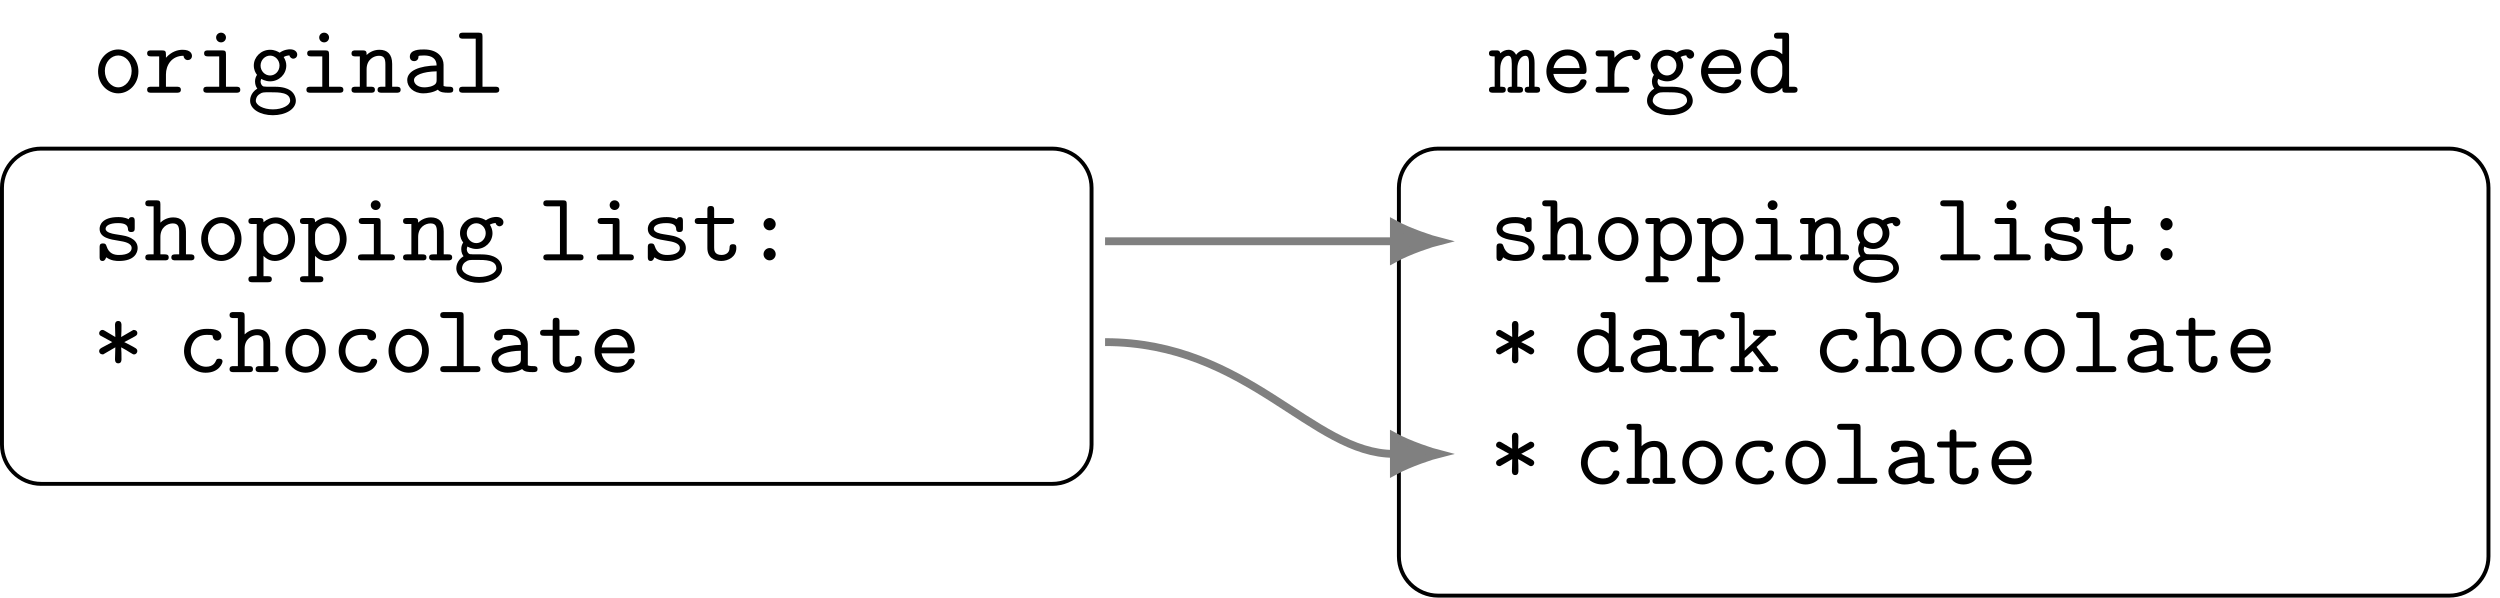
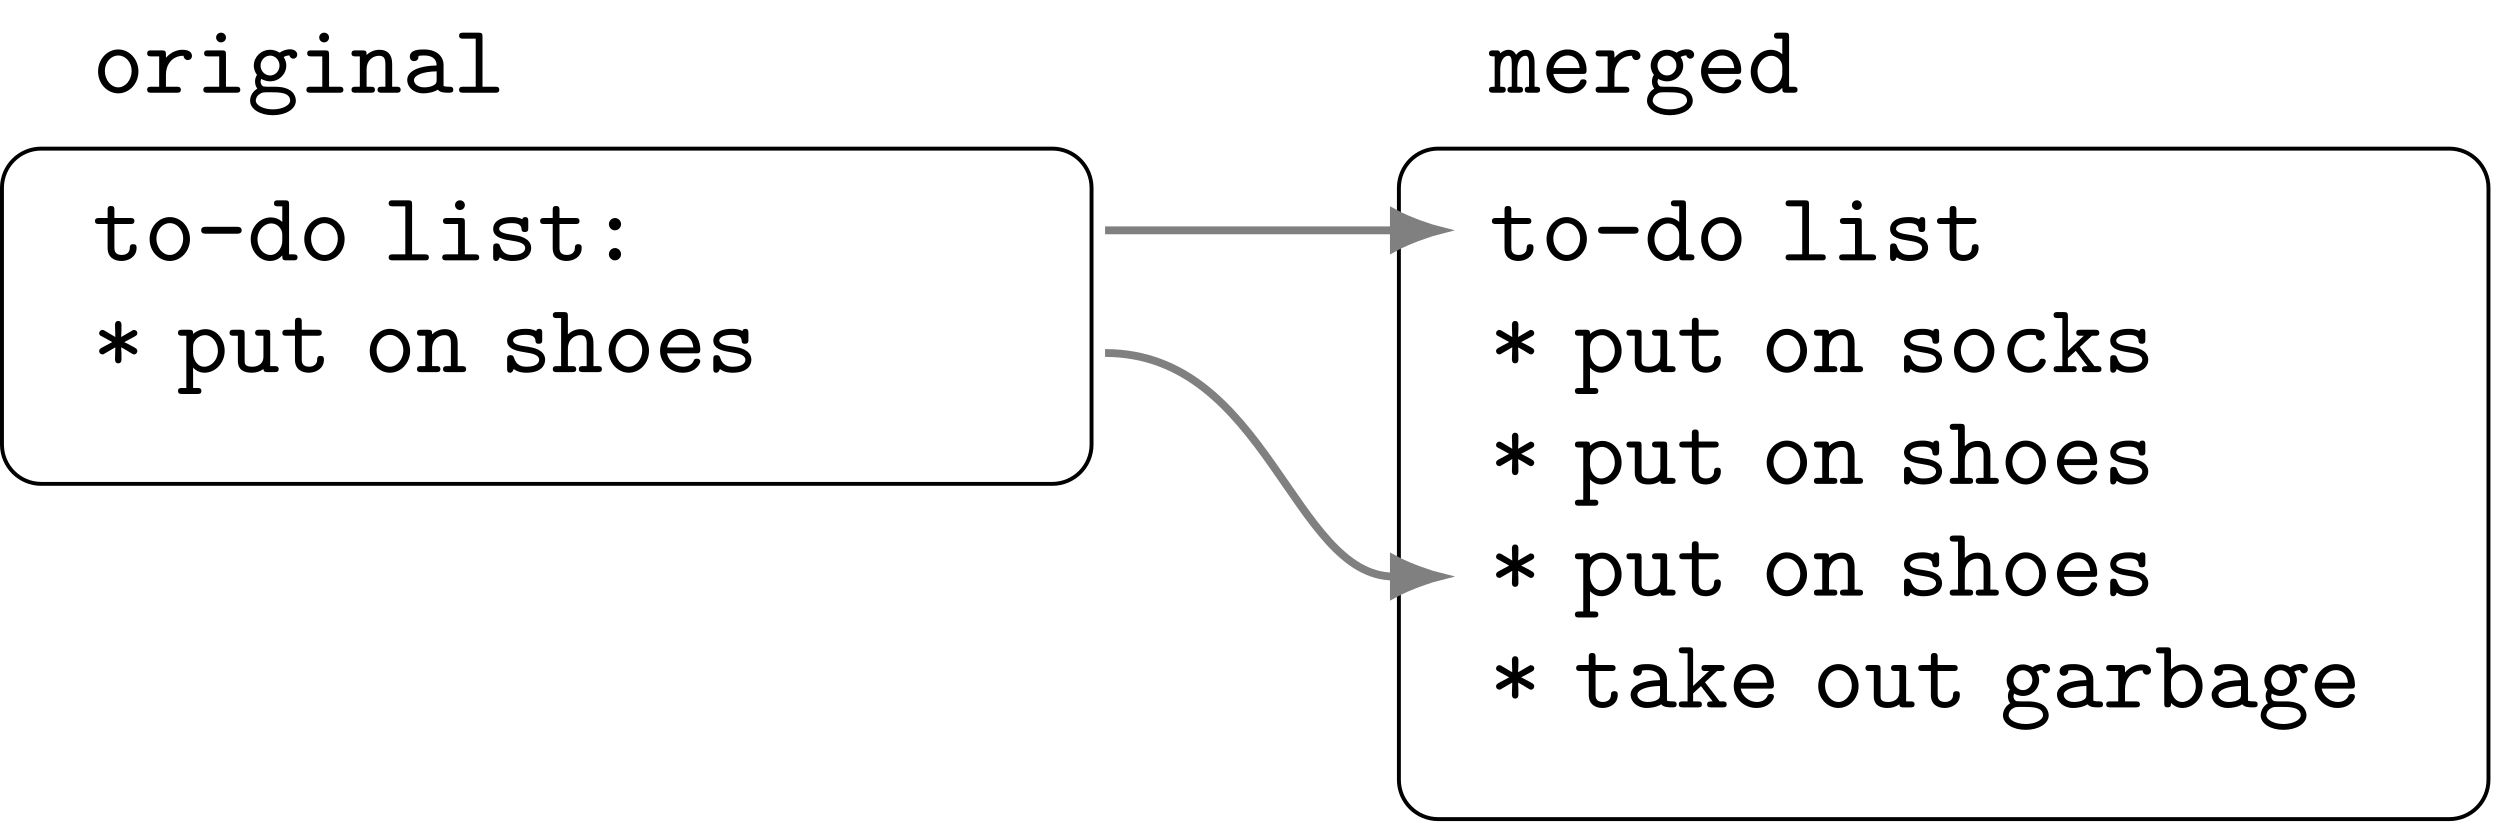
- <svg xmlns="http://www.w3.org/2000/svg" xmlns:xlink="http://www.w3.org/1999/xlink" width="253.654pt" height="60.632pt" viewBox="0 0 253.654 60.632" version="1.1">
+ <svg xmlns="http://www.w3.org/2000/svg" xmlns:xlink="http://www.w3.org/1999/xlink" width="253.654pt" height="83.309pt" viewBox="0 0 253.654 83.309" version="1.1">
  <defs>
    <g>
      <symbol overflow="visible" id="glyph0-0">
        <path style="stroke:none;" d="" />
      </symbol>
      <symbol overflow="visible" id="glyph0-1">
        <path style="stroke:none;" d="M 4.656 -2.156 C 4.656 -3.406 3.734 -4.391 2.609 -4.391 C 1.5 -4.391 0.562 -3.406 0.562 -2.156 C 0.562 -0.891 1.516 0.062 2.609 0.062 C 3.703 0.062 4.656 -0.891 4.656 -2.156 Z M 2.609 -0.547 C 1.875 -0.547 1.25 -1.297 1.25 -2.219 C 1.25 -3.125 1.906 -3.781 2.609 -3.781 C 3.328 -3.781 3.969 -3.125 3.969 -2.219 C 3.969 -1.297 3.344 -0.547 2.609 -0.547 Z M 2.609 -0.547 " />
      </symbol>
      <symbol overflow="visible" id="glyph0-2">
        <path style="stroke:none;" d="M 2.219 -1.859 C 2.219 -2.797 2.797 -3.75 4 -3.75 C 4.016 -3.516 4.188 -3.312 4.438 -3.312 C 4.656 -3.312 4.859 -3.469 4.859 -3.734 C 4.859 -3.938 4.734 -4.359 3.906 -4.359 C 3.406 -4.359 2.766 -4.172 2.219 -3.547 L 2.219 -3.891 C 2.219 -4.203 2.156 -4.297 1.812 -4.297 L 0.719 -4.297 C 0.562 -4.297 0.312 -4.297 0.312 -4 C 0.312 -3.688 0.562 -3.688 0.719 -3.688 L 1.531 -3.688 L 1.531 -0.609 L 0.719 -0.609 C 0.562 -0.609 0.312 -0.609 0.312 -0.312 C 0.312 0 0.562 0 0.719 0 L 3.312 0 C 3.469 0 3.734 0 3.734 -0.297 C 3.734 -0.609 3.469 -0.609 3.312 -0.609 L 2.219 -0.609 Z M 2.219 -1.859 " />
      </symbol>
      <symbol overflow="visible" id="glyph0-3">
        <path style="stroke:none;" d="M 3.078 -3.891 C 3.078 -4.203 3.016 -4.297 2.688 -4.297 L 1.266 -4.297 C 1.109 -4.297 0.859 -4.297 0.859 -4 C 0.859 -3.688 1.109 -3.688 1.266 -3.688 L 2.391 -3.688 L 2.391 -0.609 L 1.188 -0.609 C 1.031 -0.609 0.781 -0.609 0.781 -0.297 C 0.781 0 1.031 0 1.188 0 L 4.125 0 C 4.281 0 4.531 0 4.531 -0.297 C 4.531 -0.609 4.281 -0.609 4.125 -0.609 L 3.078 -0.609 Z M 3.078 -5.609 C 3.078 -5.875 2.859 -6.094 2.578 -6.094 C 2.297 -6.094 2.078 -5.875 2.078 -5.609 C 2.078 -5.328 2.297 -5.109 2.578 -5.109 C 2.859 -5.109 3.078 -5.328 3.078 -5.609 Z M 3.078 -5.609 " />
      </symbol>
      <symbol overflow="visible" id="glyph0-4">
        <path style="stroke:none;" d="M 2.328 -1.75 C 1.781 -1.75 1.359 -2.219 1.359 -2.75 C 1.359 -3.312 1.797 -3.766 2.328 -3.766 C 2.859 -3.766 3.281 -3.297 3.281 -2.766 C 3.281 -2.188 2.844 -1.75 2.328 -1.75 Z M 1.422 -1.406 C 1.453 -1.391 1.828 -1.156 2.328 -1.156 C 3.234 -1.156 3.969 -1.875 3.969 -2.766 C 3.969 -3.062 3.875 -3.344 3.703 -3.625 C 3.922 -3.75 4.156 -3.781 4.281 -3.797 C 4.344 -3.531 4.578 -3.453 4.672 -3.453 C 4.844 -3.453 5.078 -3.578 5.078 -3.875 C 5.078 -4.094 4.891 -4.406 4.344 -4.406 C 4.234 -4.406 3.75 -4.391 3.297 -4.062 C 3.125 -4.172 2.781 -4.359 2.328 -4.359 C 1.391 -4.359 0.672 -3.609 0.672 -2.766 C 0.672 -2.328 0.844 -2 1 -1.812 C 0.891 -1.656 0.797 -1.438 0.797 -1.141 C 0.797 -0.781 0.938 -0.531 1.031 -0.422 C 0.297 0.031 0.297 0.703 0.297 0.812 C 0.297 1.672 1.328 2.281 2.609 2.281 C 3.891 2.281 4.938 1.672 4.938 0.812 C 4.938 0.453 4.75 -0.047 4.25 -0.312 C 4.109 -0.391 3.703 -0.609 2.797 -0.609 L 2.109 -0.609 C 2.031 -0.609 1.891 -0.609 1.812 -0.625 C 1.672 -0.625 1.609 -0.625 1.484 -0.766 C 1.375 -0.906 1.359 -1.109 1.359 -1.125 C 1.359 -1.172 1.391 -1.312 1.422 -1.406 Z M 2.609 1.688 C 1.609 1.688 0.875 1.25 0.875 0.812 C 0.875 0.641 0.953 0.312 1.281 0.125 C 1.531 -0.047 1.609 -0.047 2.344 -0.047 C 3.234 -0.047 4.359 -0.047 4.359 0.812 C 4.359 1.25 3.609 1.688 2.609 1.688 Z M 2.609 1.688 " />
      </symbol>
      <symbol overflow="visible" id="glyph0-5">
        <path style="stroke:none;" d="M 1.656 -3.828 C 1.656 -4.141 1.656 -4.297 1.25 -4.297 L 0.531 -4.297 C 0.375 -4.297 0.125 -4.297 0.125 -3.984 C 0.125 -3.688 0.375 -3.688 0.516 -3.688 L 0.969 -3.688 L 0.969 -0.609 L 0.531 -0.609 C 0.375 -0.609 0.125 -0.609 0.125 -0.297 C 0.125 0 0.375 0 0.516 0 L 2.109 0 C 2.25 0 2.5 0 2.5 -0.297 C 2.5 -0.609 2.25 -0.609 2.094 -0.609 L 1.656 -0.609 L 1.656 -2.375 C 1.656 -3.375 2.391 -3.75 2.906 -3.75 C 3.422 -3.75 3.562 -3.469 3.562 -2.875 L 3.562 -0.609 L 3.188 -0.609 C 3.016 -0.609 2.766 -0.609 2.766 -0.297 C 2.766 0 3.047 0 3.188 0 L 4.703 0 C 4.844 0 5.109 0 5.109 -0.297 C 5.109 -0.609 4.859 -0.609 4.688 -0.609 L 4.25 -0.609 L 4.25 -2.922 C 4.25 -3.922 3.75 -4.359 2.953 -4.359 C 2.297 -4.359 1.844 -4.016 1.656 -3.828 Z M 1.656 -3.828 " />
      </symbol>
      <symbol overflow="visible" id="glyph0-6">
        <path style="stroke:none;" d="M 3.656 -0.312 C 3.875 -0.016 4.344 0 4.719 0 C 5 0 5.219 0 5.219 -0.312 C 5.219 -0.609 4.969 -0.609 4.828 -0.609 C 4.406 -0.609 4.312 -0.656 4.234 -0.688 L 4.234 -2.844 C 4.234 -3.547 3.688 -4.391 2.25 -4.391 C 1.828 -4.391 0.812 -4.391 0.812 -3.656 C 0.812 -3.359 1.016 -3.203 1.25 -3.203 C 1.406 -3.203 1.688 -3.297 1.688 -3.656 C 1.688 -3.734 1.703 -3.75 1.906 -3.766 C 2.047 -3.781 2.172 -3.781 2.266 -3.781 C 3.016 -3.781 3.531 -3.469 3.531 -2.766 C 1.781 -2.734 0.547 -2.234 0.547 -1.281 C 0.547 -0.594 1.172 0.062 2.188 0.062 C 2.562 0.062 3.188 -0.016 3.656 -0.312 Z M 3.531 -2.172 L 3.531 -1.328 C 3.531 -1.109 3.531 -0.891 3.156 -0.719 C 2.797 -0.547 2.344 -0.547 2.266 -0.547 C 1.641 -0.547 1.234 -0.891 1.234 -1.281 C 1.234 -1.766 2.094 -2.141 3.531 -2.172 Z M 3.531 -2.172 " />
      </symbol>
      <symbol overflow="visible" id="glyph0-7">
        <path style="stroke:none;" d="M 2.953 -5.688 C 2.953 -5.984 2.906 -6.094 2.562 -6.094 L 0.984 -6.094 C 0.828 -6.094 0.578 -6.094 0.578 -5.781 C 0.578 -5.484 0.844 -5.484 0.984 -5.484 L 2.266 -5.484 L 2.266 -0.609 L 0.984 -0.609 C 0.828 -0.609 0.578 -0.609 0.578 -0.297 C 0.578 0 0.844 0 0.984 0 L 4.25 0 C 4.406 0 4.656 0 4.656 -0.297 C 4.656 -0.609 4.422 -0.609 4.25 -0.609 L 2.953 -0.609 Z M 2.953 -5.688 " />
      </symbol>
      <symbol overflow="visible" id="glyph0-8">
+         <path style="stroke:none;" d="M 2.219 -3.688 L 3.844 -3.688 C 4 -3.688 4.25 -3.688 4.25 -3.984 C 4.25 -4.297 4 -4.297 3.844 -4.297 L 2.219 -4.297 L 2.219 -5.109 C 2.219 -5.297 2.219 -5.516 1.875 -5.516 C 1.531 -5.516 1.531 -5.312 1.531 -5.109 L 1.531 -4.297 L 0.656 -4.297 C 0.5 -4.297 0.25 -4.297 0.25 -3.984 C 0.25 -3.688 0.5 -3.688 0.641 -3.688 L 1.531 -3.688 L 1.531 -1.25 C 1.531 -0.297 2.203 0.062 2.938 0.062 C 3.672 0.062 4.469 -0.375 4.469 -1.25 C 4.469 -1.438 4.469 -1.641 4.125 -1.641 C 3.797 -1.641 3.781 -1.438 3.781 -1.266 C 3.781 -0.641 3.203 -0.547 2.984 -0.547 C 2.219 -0.547 2.219 -1.062 2.219 -1.312 Z M 2.219 -3.688 " />
+       </symbol>
+       <symbol overflow="visible" id="glyph0-9">
+         <path style="stroke:none;" d="M 4.203 -2.703 C 4.312 -2.703 4.672 -2.703 4.672 -3.047 C 4.672 -3.406 4.312 -3.406 4.203 -3.406 L 1.031 -3.406 C 0.906 -3.406 0.562 -3.406 0.562 -3.047 C 0.562 -2.703 0.906 -2.703 1.031 -2.703 Z M 4.203 -2.703 " />
+       </symbol>
+       <symbol overflow="visible" id="glyph0-10">
+         <path style="stroke:none;" d="M 3.562 -0.5 C 3.562 -0.141 3.562 0 3.969 0 L 4.688 0 C 4.859 0 5.109 0 5.109 -0.312 C 5.109 -0.609 4.844 -0.609 4.703 -0.609 L 4.25 -0.609 L 4.25 -5.688 C 4.25 -5.984 4.203 -6.094 3.859 -6.094 L 3.125 -6.094 C 2.969 -6.094 2.719 -6.094 2.719 -5.781 C 2.719 -5.484 2.984 -5.484 3.125 -5.484 L 3.562 -5.484 L 3.562 -3.906 C 3.234 -4.203 2.828 -4.359 2.406 -4.359 C 1.312 -4.359 0.359 -3.406 0.359 -2.141 C 0.359 -0.906 1.25 0.062 2.312 0.062 C 2.875 0.062 3.297 -0.203 3.562 -0.5 Z M 3.562 -2.641 L 3.562 -1.938 C 3.562 -1.375 3.125 -0.547 2.359 -0.547 C 1.641 -0.547 1.047 -1.25 1.047 -2.141 C 1.047 -3.094 1.75 -3.75 2.438 -3.75 C 3.078 -3.75 3.562 -3.188 3.562 -2.641 Z M 3.562 -2.641 " />
+       </symbol>
+       <symbol overflow="visible" id="glyph0-11">
        <path style="stroke:none;" d="M 2.969 -2.547 C 2.734 -2.578 2.547 -2.609 2.297 -2.656 C 2 -2.703 1.328 -2.828 1.328 -3.203 C 1.328 -3.469 1.641 -3.781 2.594 -3.781 C 3.422 -3.781 3.562 -3.484 3.594 -3.219 C 3.594 -3.047 3.625 -2.875 3.922 -2.875 C 4.281 -2.875 4.281 -3.094 4.281 -3.297 L 4.281 -3.984 C 4.281 -4.141 4.281 -4.391 3.984 -4.391 C 3.734 -4.391 3.703 -4.25 3.672 -4.172 C 3.234 -4.391 2.797 -4.391 2.609 -4.391 C 0.953 -4.391 0.719 -3.562 0.719 -3.203 C 0.719 -2.297 1.766 -2.125 2.688 -1.984 C 3.172 -1.906 3.969 -1.781 3.969 -1.25 C 3.969 -0.875 3.594 -0.547 2.688 -0.547 C 2.219 -0.547 1.672 -0.656 1.422 -1.438 C 1.359 -1.609 1.328 -1.719 1.062 -1.719 C 0.719 -1.719 0.719 -1.516 0.719 -1.312 L 0.719 -0.344 C 0.719 -0.188 0.719 0.062 1.016 0.062 C 1.109 0.062 1.266 0.047 1.391 -0.312 C 1.875 0.047 2.406 0.062 2.688 0.062 C 4.25 0.062 4.578 -0.766 4.578 -1.25 C 4.578 -2.281 3.297 -2.5 2.969 -2.547 Z M 2.969 -2.547 " />
-       </symbol>
-       <symbol overflow="visible" id="glyph0-9">
-         <path style="stroke:none;" d="M 4.25 -2.922 C 4.25 -3.922 3.75 -4.359 2.953 -4.359 C 2.297 -4.359 1.844 -4.016 1.656 -3.828 L 1.656 -5.688 C 1.656 -5.984 1.594 -6.094 1.25 -6.094 L 0.531 -6.094 C 0.375 -6.094 0.125 -6.094 0.125 -5.781 C 0.125 -5.484 0.375 -5.484 0.516 -5.484 L 0.969 -5.484 L 0.969 -0.609 L 0.531 -0.609 C 0.375 -0.609 0.125 -0.609 0.125 -0.297 C 0.125 0 0.375 0 0.516 0 L 2.109 0 C 2.25 0 2.5 0 2.5 -0.297 C 2.5 -0.609 2.25 -0.609 2.094 -0.609 L 1.656 -0.609 L 1.656 -2.375 C 1.656 -3.375 2.391 -3.75 2.906 -3.75 C 3.422 -3.75 3.562 -3.469 3.562 -2.875 L 3.562 -0.609 L 3.188 -0.609 C 3.016 -0.609 2.766 -0.609 2.766 -0.297 C 2.766 0 3.047 0 3.188 0 L 4.703 0 C 4.844 0 5.109 0 5.109 -0.297 C 5.109 -0.609 4.859 -0.609 4.688 -0.609 L 4.25 -0.609 Z M 4.25 -2.922 " />
-       </symbol>
-       <symbol overflow="visible" id="glyph0-10">
-         <path style="stroke:none;" d="M 1.656 -2.625 C 1.656 -3.219 2.234 -3.75 2.859 -3.75 C 3.594 -3.75 4.172 -3.016 4.172 -2.156 C 4.172 -1.203 3.484 -0.547 2.781 -0.547 C 2 -0.547 1.656 -1.422 1.656 -1.906 Z M 1.656 -0.453 C 2.062 -0.031 2.5 0.062 2.812 0.062 C 3.891 0.062 4.859 -0.891 4.859 -2.156 C 4.859 -3.375 3.984 -4.359 2.922 -4.359 C 2.438 -4.359 2 -4.172 1.656 -3.875 C 1.656 -4.156 1.641 -4.297 1.25 -4.297 L 0.531 -4.297 C 0.375 -4.297 0.125 -4.297 0.125 -3.984 C 0.125 -3.688 0.375 -3.688 0.516 -3.688 L 0.969 -3.688 L 0.969 1.609 L 0.531 1.609 C 0.375 1.609 0.125 1.609 0.125 1.906 C 0.125 2.219 0.375 2.219 0.516 2.219 L 2.109 2.219 C 2.25 2.219 2.5 2.219 2.5 1.906 C 2.5 1.609 2.25 1.609 2.094 1.609 L 1.656 1.609 Z M 1.656 -0.453 " />
-       </symbol>
-       <symbol overflow="visible" id="glyph0-11">
-         <path style="stroke:none;" d="M 2.219 -3.688 L 3.844 -3.688 C 4 -3.688 4.25 -3.688 4.25 -3.984 C 4.25 -4.297 4 -4.297 3.844 -4.297 L 2.219 -4.297 L 2.219 -5.109 C 2.219 -5.297 2.219 -5.516 1.875 -5.516 C 1.531 -5.516 1.531 -5.312 1.531 -5.109 L 1.531 -4.297 L 0.656 -4.297 C 0.5 -4.297 0.25 -4.297 0.25 -3.984 C 0.25 -3.688 0.5 -3.688 0.641 -3.688 L 1.531 -3.688 L 1.531 -1.25 C 1.531 -0.297 2.203 0.062 2.938 0.062 C 3.672 0.062 4.469 -0.375 4.469 -1.25 C 4.469 -1.438 4.469 -1.641 4.125 -1.641 C 3.797 -1.641 3.781 -1.438 3.781 -1.266 C 3.781 -0.641 3.203 -0.547 2.984 -0.547 C 2.219 -0.547 2.219 -1.062 2.219 -1.312 Z M 2.219 -3.688 " />
      </symbol>
      <symbol overflow="visible" id="glyph0-12">
        <path style="stroke:none;" d="M 3.234 -3.672 C 3.234 -4.031 2.938 -4.297 2.625 -4.297 C 2.25 -4.297 2 -3.984 2 -3.672 C 2 -3.312 2.297 -3.047 2.609 -3.047 C 2.984 -3.047 3.234 -3.359 3.234 -3.672 Z M 3.234 -0.625 C 3.234 -0.984 2.938 -1.25 2.625 -1.25 C 2.25 -1.25 2 -0.938 2 -0.625 C 2 -0.266 2.297 0 2.609 0 C 2.984 0 3.234 -0.312 3.234 -0.625 Z M 3.234 -0.625 " />
      </symbol>
      <symbol overflow="visible" id="glyph0-13">
        <path style="stroke:none;" d="M 2.906 -2.516 C 3.516 -2.188 3.156 -2.375 3.844 -1.969 C 4.109 -1.797 4.141 -1.797 4.219 -1.797 C 4.422 -1.797 4.547 -1.984 4.547 -2.141 C 4.547 -2.297 4.422 -2.391 4.406 -2.406 C 4.156 -2.578 3.484 -2.906 3.219 -3.047 L 4.297 -3.625 C 4.422 -3.703 4.547 -3.766 4.547 -3.953 C 4.547 -4 4.547 -4.281 4.141 -4.281 L 2.906 -3.562 C 2.938 -3.828 2.938 -4.484 2.938 -4.781 C 2.938 -4.859 2.938 -5.188 2.609 -5.188 C 2.281 -5.188 2.281 -4.859 2.281 -4.781 C 2.281 -4.484 2.297 -3.828 2.312 -3.562 L 1.234 -4.203 C 1.094 -4.281 1.078 -4.281 1 -4.281 C 0.812 -4.281 0.672 -4.109 0.672 -3.953 C 0.672 -3.766 0.781 -3.703 0.922 -3.641 L 2 -3.047 L 0.922 -2.469 C 0.812 -2.391 0.672 -2.328 0.672 -2.141 C 0.672 -2.094 0.672 -1.797 1.078 -1.797 L 2.312 -2.516 C 2.297 -2.266 2.281 -1.609 2.281 -1.312 C 2.281 -1.219 2.281 -0.891 2.609 -0.891 C 2.938 -0.891 2.938 -1.219 2.938 -1.312 C 2.938 -1.609 2.938 -2.266 2.906 -2.516 Z M 2.906 -2.516 " />
      </symbol>
      <symbol overflow="visible" id="glyph0-14">
+         <path style="stroke:none;" d="M 1.656 -2.625 C 1.656 -3.219 2.234 -3.75 2.859 -3.75 C 3.594 -3.75 4.172 -3.016 4.172 -2.156 C 4.172 -1.203 3.484 -0.547 2.781 -0.547 C 2 -0.547 1.656 -1.422 1.656 -1.906 Z M 1.656 -0.453 C 2.062 -0.031 2.5 0.062 2.812 0.062 C 3.891 0.062 4.859 -0.891 4.859 -2.156 C 4.859 -3.375 3.984 -4.359 2.922 -4.359 C 2.438 -4.359 2 -4.172 1.656 -3.875 C 1.656 -4.156 1.641 -4.297 1.25 -4.297 L 0.531 -4.297 C 0.375 -4.297 0.125 -4.297 0.125 -3.984 C 0.125 -3.688 0.375 -3.688 0.516 -3.688 L 0.969 -3.688 L 0.969 1.609 L 0.531 1.609 C 0.375 1.609 0.125 1.609 0.125 1.906 C 0.125 2.219 0.375 2.219 0.516 2.219 L 2.109 2.219 C 2.25 2.219 2.5 2.219 2.5 1.906 C 2.5 1.609 2.25 1.609 2.094 1.609 L 1.656 1.609 Z M 1.656 -0.453 " />
+       </symbol>
+       <symbol overflow="visible" id="glyph0-15">
+         <path style="stroke:none;" d="M 3.562 -0.312 C 3.578 0 3.781 0 3.969 0 L 4.688 0 C 4.859 0 5.109 0 5.109 -0.312 C 5.109 -0.609 4.844 -0.609 4.703 -0.609 L 4.25 -0.609 L 4.25 -3.891 C 4.25 -4.203 4.203 -4.297 3.859 -4.297 L 3.125 -4.297 C 2.969 -4.297 2.719 -4.297 2.719 -3.984 C 2.719 -3.688 2.984 -3.688 3.125 -3.688 L 3.562 -3.688 L 3.562 -1.562 C 3.562 -0.672 2.766 -0.547 2.438 -0.547 C 1.656 -0.547 1.656 -0.875 1.656 -1.203 L 1.656 -3.891 C 1.656 -4.203 1.594 -4.297 1.25 -4.297 L 0.531 -4.297 C 0.375 -4.297 0.125 -4.297 0.125 -3.984 C 0.125 -3.688 0.375 -3.688 0.516 -3.688 L 0.969 -3.688 L 0.969 -1.141 C 0.969 -0.172 1.656 0.062 2.375 0.062 C 2.797 0.062 3.203 -0.047 3.562 -0.312 Z M 3.562 -0.312 " />
+       </symbol>
+       <symbol overflow="visible" id="glyph0-16">
+         <path style="stroke:none;" d="M 4.25 -2.922 C 4.25 -3.922 3.75 -4.359 2.953 -4.359 C 2.297 -4.359 1.844 -4.016 1.656 -3.828 L 1.656 -5.688 C 1.656 -5.984 1.594 -6.094 1.25 -6.094 L 0.531 -6.094 C 0.375 -6.094 0.125 -6.094 0.125 -5.781 C 0.125 -5.484 0.375 -5.484 0.516 -5.484 L 0.969 -5.484 L 0.969 -0.609 L 0.531 -0.609 C 0.375 -0.609 0.125 -0.609 0.125 -0.297 C 0.125 0 0.375 0 0.516 0 L 2.109 0 C 2.25 0 2.5 0 2.5 -0.297 C 2.5 -0.609 2.25 -0.609 2.094 -0.609 L 1.656 -0.609 L 1.656 -2.375 C 1.656 -3.375 2.391 -3.75 2.906 -3.75 C 3.422 -3.75 3.562 -3.469 3.562 -2.875 L 3.562 -0.609 L 3.188 -0.609 C 3.016 -0.609 2.766 -0.609 2.766 -0.297 C 2.766 0 3.047 0 3.188 0 L 4.703 0 C 4.844 0 5.109 0 5.109 -0.297 C 5.109 -0.609 4.859 -0.609 4.688 -0.609 L 4.25 -0.609 Z M 4.25 -2.922 " />
+       </symbol>
+       <symbol overflow="visible" id="glyph0-17">
+         <path style="stroke:none;" d="M 4.234 -1.906 C 4.438 -1.906 4.625 -1.906 4.625 -2.266 C 4.625 -3.406 3.984 -4.391 2.688 -4.391 C 1.5 -4.391 0.547 -3.391 0.547 -2.156 C 0.547 -0.953 1.562 0.062 2.844 0.062 C 4.156 0.062 4.625 -0.844 4.625 -1.094 C 4.625 -1.359 4.344 -1.359 4.281 -1.359 C 4.094 -1.359 4.016 -1.328 3.953 -1.141 C 3.734 -0.641 3.188 -0.547 2.906 -0.547 C 2.156 -0.547 1.422 -1.047 1.25 -1.906 Z M 1.266 -2.5 C 1.406 -3.234 2 -3.781 2.688 -3.781 C 3.203 -3.781 3.828 -3.531 3.922 -2.5 Z M 1.266 -2.5 " />
+       </symbol>
+       <symbol overflow="visible" id="glyph0-18">
+         <path style="stroke:none;" d="M 1.094 -4 C 1.062 -4.297 0.875 -4.297 0.688 -4.297 L 0.375 -4.297 C 0.219 -4.297 -0.047 -4.297 -0.047 -4 C -0.047 -3.688 0.172 -3.688 0.531 -3.688 L 0.531 -0.609 C 0.172 -0.609 -0.047 -0.609 -0.047 -0.297 C -0.047 0 0.234 0 0.375 0 L 1.25 0 C 1.391 0 1.656 0 1.656 -0.297 C 1.656 -0.609 1.453 -0.609 1.094 -0.609 L 1.094 -2.391 C 1.094 -3.281 1.5 -3.75 1.906 -3.75 C 2.141 -3.75 2.266 -3.578 2.266 -2.938 L 2.266 -0.609 C 2.078 -0.609 1.828 -0.609 1.828 -0.297 C 1.828 0 2.109 0 2.25 0 L 2.984 0 C 3.141 0 3.406 0 3.406 -0.297 C 3.406 -0.609 3.188 -0.609 2.828 -0.609 L 2.828 -2.391 C 2.828 -3.281 3.234 -3.75 3.656 -3.75 C 3.875 -3.75 4.016 -3.578 4.016 -2.938 L 4.016 -0.609 C 3.828 -0.609 3.578 -0.609 3.578 -0.297 C 3.578 0 3.844 0 3.984 0 L 4.734 0 C 4.891 0 5.141 0 5.141 -0.297 C 5.141 -0.609 4.938 -0.609 4.578 -0.609 L 4.578 -3.016 C 4.578 -3.219 4.578 -4.359 3.688 -4.359 C 3.391 -4.359 2.984 -4.234 2.703 -3.844 C 2.547 -4.172 2.266 -4.359 1.938 -4.359 C 1.625 -4.359 1.328 -4.219 1.094 -4 Z M 1.094 -4 " />
+       </symbol>
+       <symbol overflow="visible" id="glyph0-19">
        <path style="stroke:none;" d="M 4.641 -1.094 C 4.641 -1.359 4.359 -1.359 4.297 -1.359 C 4.141 -1.359 4.031 -1.344 3.969 -1.141 C 3.906 -1.016 3.719 -0.547 2.984 -0.547 C 2.141 -0.547 1.422 -1.25 1.422 -2.156 C 1.422 -2.625 1.688 -3.781 3.047 -3.781 C 3.25 -3.781 3.641 -3.781 3.641 -3.688 C 3.656 -3.344 3.844 -3.203 4.078 -3.203 C 4.312 -3.203 4.531 -3.375 4.531 -3.656 C 4.531 -4.391 3.484 -4.391 3.047 -4.391 C 1.328 -4.391 0.734 -3.031 0.734 -2.156 C 0.734 -0.953 1.672 0.062 2.922 0.062 C 4.312 0.062 4.641 -0.922 4.641 -1.094 Z M 4.641 -1.094 " />
      </symbol>
-       <symbol overflow="visible" id="glyph0-15">
-         <path style="stroke:none;" d="M 4.234 -1.906 C 4.438 -1.906 4.625 -1.906 4.625 -2.266 C 4.625 -3.406 3.984 -4.391 2.688 -4.391 C 1.5 -4.391 0.547 -3.391 0.547 -2.156 C 0.547 -0.953 1.562 0.062 2.844 0.062 C 4.156 0.062 4.625 -0.844 4.625 -1.094 C 4.625 -1.359 4.344 -1.359 4.281 -1.359 C 4.094 -1.359 4.016 -1.328 3.953 -1.141 C 3.734 -0.641 3.188 -0.547 2.906 -0.547 C 2.156 -0.547 1.422 -1.047 1.25 -1.906 Z M 1.266 -2.5 C 1.406 -3.234 2 -3.781 2.688 -3.781 C 3.203 -3.781 3.828 -3.531 3.922 -2.5 Z M 1.266 -2.5 " />
-       </symbol>
-       <symbol overflow="visible" id="glyph0-16">
-         <path style="stroke:none;" d="M 1.094 -4 C 1.062 -4.297 0.875 -4.297 0.688 -4.297 L 0.375 -4.297 C 0.219 -4.297 -0.047 -4.297 -0.047 -4 C -0.047 -3.688 0.172 -3.688 0.531 -3.688 L 0.531 -0.609 C 0.172 -0.609 -0.047 -0.609 -0.047 -0.297 C -0.047 0 0.234 0 0.375 0 L 1.25 0 C 1.391 0 1.656 0 1.656 -0.297 C 1.656 -0.609 1.453 -0.609 1.094 -0.609 L 1.094 -2.391 C 1.094 -3.281 1.5 -3.75 1.906 -3.75 C 2.141 -3.75 2.266 -3.578 2.266 -2.938 L 2.266 -0.609 C 2.078 -0.609 1.828 -0.609 1.828 -0.297 C 1.828 0 2.109 0 2.25 0 L 2.984 0 C 3.141 0 3.406 0 3.406 -0.297 C 3.406 -0.609 3.188 -0.609 2.828 -0.609 L 2.828 -2.391 C 2.828 -3.281 3.234 -3.75 3.656 -3.75 C 3.875 -3.75 4.016 -3.578 4.016 -2.938 L 4.016 -0.609 C 3.828 -0.609 3.578 -0.609 3.578 -0.297 C 3.578 0 3.844 0 3.984 0 L 4.734 0 C 4.891 0 5.141 0 5.141 -0.297 C 5.141 -0.609 4.938 -0.609 4.578 -0.609 L 4.578 -3.016 C 4.578 -3.219 4.578 -4.359 3.688 -4.359 C 3.391 -4.359 2.984 -4.234 2.703 -3.844 C 2.547 -4.172 2.266 -4.359 1.938 -4.359 C 1.625 -4.359 1.328 -4.219 1.094 -4 Z M 1.094 -4 " />
-       </symbol>
-       <symbol overflow="visible" id="glyph0-17">
-         <path style="stroke:none;" d="M 3.562 -0.5 C 3.562 -0.141 3.562 0 3.969 0 L 4.688 0 C 4.859 0 5.109 0 5.109 -0.312 C 5.109 -0.609 4.844 -0.609 4.703 -0.609 L 4.25 -0.609 L 4.25 -5.688 C 4.25 -5.984 4.203 -6.094 3.859 -6.094 L 3.125 -6.094 C 2.969 -6.094 2.719 -6.094 2.719 -5.781 C 2.719 -5.484 2.984 -5.484 3.125 -5.484 L 3.562 -5.484 L 3.562 -3.906 C 3.234 -4.203 2.828 -4.359 2.406 -4.359 C 1.312 -4.359 0.359 -3.406 0.359 -2.141 C 0.359 -0.906 1.25 0.062 2.312 0.062 C 2.875 0.062 3.297 -0.203 3.562 -0.5 Z M 3.562 -2.641 L 3.562 -1.938 C 3.562 -1.375 3.125 -0.547 2.359 -0.547 C 1.641 -0.547 1.047 -1.25 1.047 -2.141 C 1.047 -3.094 1.75 -3.75 2.438 -3.75 C 3.078 -3.75 3.562 -3.188 3.562 -2.641 Z M 3.562 -2.641 " />
-       </symbol>
-       <symbol overflow="visible" id="glyph0-18">
+       <symbol overflow="visible" id="glyph0-20">
        <path style="stroke:none;" d="M 2.859 -2.547 L 4.094 -3.688 L 4.438 -3.688 C 4.578 -3.688 4.844 -3.688 4.844 -3.984 C 4.844 -4.297 4.578 -4.297 4.438 -4.297 L 2.906 -4.297 C 2.734 -4.297 2.5 -4.297 2.5 -3.984 C 2.5 -3.688 2.75 -3.688 2.906 -3.688 L 3.266 -3.688 L 1.656 -2.172 L 1.656 -5.688 C 1.656 -5.984 1.594 -6.094 1.25 -6.094 L 0.609 -6.094 C 0.453 -6.094 0.203 -6.094 0.203 -5.797 C 0.203 -5.484 0.453 -5.484 0.609 -5.484 L 1.094 -5.484 L 1.094 -0.609 L 0.609 -0.609 C 0.453 -0.609 0.203 -0.609 0.203 -0.312 C 0.203 0 0.453 0 0.609 0 L 2.141 0 C 2.297 0 2.547 0 2.547 -0.297 C 2.547 -0.609 2.297 -0.609 2.141 -0.609 L 1.656 -0.609 L 1.656 -1.422 L 2.453 -2.156 L 3.641 -0.609 C 3.281 -0.609 3.078 -0.609 3.078 -0.297 C 3.078 0 3.328 0 3.484 0 L 4.656 0 C 4.812 0 5.062 0 5.062 -0.297 C 5.062 -0.609 4.812 -0.609 4.656 -0.609 L 4.344 -0.609 Z M 2.859 -2.547 " />
      </symbol>
+       <symbol overflow="visible" id="glyph0-21">
+         <path style="stroke:none;" d="M 1.656 -3.875 L 1.656 -5.688 C 1.656 -5.984 1.594 -6.094 1.25 -6.094 L 0.531 -6.094 C 0.375 -6.094 0.125 -6.094 0.125 -5.781 C 0.125 -5.484 0.375 -5.484 0.516 -5.484 L 0.969 -5.484 L 0.969 -0.406 C 0.969 -0.203 0.969 0 1.312 0 C 1.656 0 1.656 -0.203 1.656 -0.453 C 2.062 -0.031 2.5 0.062 2.812 0.062 C 3.891 0.062 4.859 -0.891 4.859 -2.156 C 4.859 -3.375 3.984 -4.359 2.922 -4.359 C 2.438 -4.359 2 -4.172 1.656 -3.875 Z M 1.656 -1.906 L 1.656 -2.625 C 1.656 -3.219 2.234 -3.75 2.859 -3.75 C 3.594 -3.75 4.172 -3.016 4.172 -2.156 C 4.172 -1.203 3.484 -0.547 2.781 -0.547 C 2 -0.547 1.656 -1.422 1.656 -1.906 Z M 1.656 -1.906 " />
+       </symbol>
    </g>
    <clipPath id="clip1">
-       <path d="M 136 9 L 253.652 9 L 253.652 60.633 L 136 60.633 Z M 136 9 " />
+       <path d="M 136 9 L 253.652 9 L 253.652 83.309 L 136 83.309 Z M 136 9 " />
    </clipPath>
  </defs>
  <g id="surface1">
    <path style="fill:none;stroke-width:0.399;stroke-linecap:butt;stroke-linejoin:miter;stroke:rgb(0%,0%,0%);stroke-opacity:1;stroke-miterlimit:10;" d="M 0 -3.985 L 0 -30.031 C 0 -32.231 1.785 -34.016 3.985 -34.016 L 106.567 -34.016 C 108.77 -34.016 110.551 -32.231 110.551 -30.031 L 110.551 -3.985 C 110.551 -1.785 108.77 -0 106.567 -0 L 3.985 -0 C 1.785 -0 0 -1.785 0 -3.985 Z M 0 -3.985 " transform="matrix(1,0,0,-1,0.199,15.078)" />
    <g style="fill:rgb(0%,0%,0%);fill-opacity:1;">
      <use xlink:href="#glyph0-1" x="9.388" y="9.409" />
      <use xlink:href="#glyph0-2" x="14.618" y="9.409" />
      <use xlink:href="#glyph0-3" x="19.849" y="9.409" />
      <use xlink:href="#glyph0-4" x="25.079" y="9.409" />
      <use xlink:href="#glyph0-3" x="30.309" y="9.409" />
      <use xlink:href="#glyph0-5" x="35.54" y="9.409" />
      <use xlink:href="#glyph0-6" x="40.77" y="9.409" />
      <use xlink:href="#glyph0-7" x="46.001" y="9.409" />
    </g>
    <g style="fill:rgb(0%,0%,0%);fill-opacity:1;">
      <use xlink:href="#glyph0-8" x="9.388" y="26.417" />
-       <use xlink:href="#glyph0-9" x="14.618" y="26.417" />
-       <use xlink:href="#glyph0-1" x="19.849" y="26.417" />
+       <use xlink:href="#glyph0-1" x="14.618" y="26.417" />
+       <use xlink:href="#glyph0-9" x="19.849" y="26.417" />
      <use xlink:href="#glyph0-10" x="25.079" y="26.417" />
-       <use xlink:href="#glyph0-10" x="30.309" y="26.417" />
-       <use xlink:href="#glyph0-3" x="35.54" y="26.417" />
-       <use xlink:href="#glyph0-5" x="40.77" y="26.417" />
-       <use xlink:href="#glyph0-4" x="46.001" y="26.417" />
-     </g>
-     <g style="fill:rgb(0%,0%,0%);fill-opacity:1;">
-       <use xlink:href="#glyph0-7" x="54.548" y="26.417" />
-       <use xlink:href="#glyph0-3" x="59.779" y="26.417" />
-       <use xlink:href="#glyph0-8" x="65.009" y="26.417" />
-       <use xlink:href="#glyph0-11" x="70.24" y="26.417" />
-       <use xlink:href="#glyph0-12" x="75.47" y="26.417" />
-     </g>
-     <g style="fill:rgb(0%,0%,0%);fill-opacity:1;">
-       <use xlink:href="#glyph0-13" x="9.388" y="37.756" />
-     </g>
-     <g style="fill:rgb(0%,0%,0%);fill-opacity:1;">
-       <use xlink:href="#glyph0-14" x="17.936" y="37.756" />
-       <use xlink:href="#glyph0-9" x="23.166" y="37.756" />
-       <use xlink:href="#glyph0-1" x="28.397" y="37.756" />
-       <use xlink:href="#glyph0-14" x="33.627" y="37.756" />
-       <use xlink:href="#glyph0-1" x="38.857" y="37.756" />
-       <use xlink:href="#glyph0-7" x="44.088" y="37.756" />
-       <use xlink:href="#glyph0-6" x="49.318" y="37.756" />
-       <use xlink:href="#glyph0-11" x="54.548" y="37.756" />
-       <use xlink:href="#glyph0-15" x="59.779" y="37.756" />
+       <use xlink:href="#glyph0-1" x="30.309" y="26.417" />
+     </g>
+     <g style="fill:rgb(0%,0%,0%);fill-opacity:1;">
+       <use xlink:href="#glyph0-7" x="38.857" y="26.417" />
+       <use xlink:href="#glyph0-3" x="44.088" y="26.417" />
+       <use xlink:href="#glyph0-11" x="49.318" y="26.417" />
+       <use xlink:href="#glyph0-8" x="54.548" y="26.417" />
+       <use xlink:href="#glyph0-12" x="59.779" y="26.417" />
+     </g>
+     <g style="fill:rgb(0%,0%,0%);fill-opacity:1;">
+       <use xlink:href="#glyph0-13" x="9.388" y="37.755" />
+     </g>
+     <g style="fill:rgb(0%,0%,0%);fill-opacity:1;">
+       <use xlink:href="#glyph0-14" x="17.936" y="37.755" />
+       <use xlink:href="#glyph0-15" x="23.166" y="37.755" />
+       <use xlink:href="#glyph0-8" x="28.397" y="37.755" />
+     </g>
+     <g style="fill:rgb(0%,0%,0%);fill-opacity:1;">
+       <use xlink:href="#glyph0-1" x="36.955" y="37.755" />
+       <use xlink:href="#glyph0-5" x="42.185" y="37.755" />
+     </g>
+     <g style="fill:rgb(0%,0%,0%);fill-opacity:1;">
+       <use xlink:href="#glyph0-11" x="50.733" y="37.755" />
+       <use xlink:href="#glyph0-16" x="55.963" y="37.755" />
+       <use xlink:href="#glyph0-1" x="61.194" y="37.755" />
+       <use xlink:href="#glyph0-17" x="66.424" y="37.755" />
+       <use xlink:href="#glyph0-11" x="71.654" y="37.755" />
    </g>
    <g clip-path="url(#clip1)" clip-rule="nonzero">
-       <path style="fill:none;stroke-width:0.399;stroke-linecap:butt;stroke-linejoin:miter;stroke:rgb(0%,0%,0%);stroke-opacity:1;stroke-miterlimit:10;" d="M 141.735 -3.985 L 141.735 -41.371 C 141.735 -43.57 143.52 -45.356 145.719 -45.356 L 248.301 -45.356 C 250.504 -45.356 252.285 -43.57 252.285 -41.371 L 252.285 -3.985 C 252.285 -1.785 250.504 -0 248.301 -0 L 145.719 -0 C 143.52 -0 141.735 -1.785 141.735 -3.985 Z M 141.735 -3.985 " transform="matrix(1,0,0,-1,0.199,15.078)" />
-     </g>
-     <g style="fill:rgb(0%,0%,0%);fill-opacity:1;">
-       <use xlink:href="#glyph0-16" x="151.121" y="9.409" />
-       <use xlink:href="#glyph0-15" x="156.351" y="9.409" />
+       <path style="fill:none;stroke-width:0.399;stroke-linecap:butt;stroke-linejoin:miter;stroke:rgb(0%,0%,0%);stroke-opacity:1;stroke-miterlimit:10;" d="M 141.735 -3.985 L 141.735 -64.047 C 141.735 -66.25 143.52 -68.031 145.719 -68.031 L 248.301 -68.031 C 250.504 -68.031 252.285 -66.25 252.285 -64.047 L 252.285 -3.985 C 252.285 -1.785 250.504 -0 248.301 -0 L 145.719 -0 C 143.52 -0 141.735 -1.785 141.735 -3.985 Z M 141.735 -3.985 " transform="matrix(1,0,0,-1,0.199,15.078)" />
+     </g>
+     <g style="fill:rgb(0%,0%,0%);fill-opacity:1;">
+       <use xlink:href="#glyph0-18" x="151.121" y="9.409" />
+       <use xlink:href="#glyph0-17" x="156.351" y="9.409" />
      <use xlink:href="#glyph0-2" x="161.582" y="9.409" />
      <use xlink:href="#glyph0-4" x="166.812" y="9.409" />
-       <use xlink:href="#glyph0-15" x="172.042" y="9.409" />
-       <use xlink:href="#glyph0-17" x="177.273" y="9.409" />
+       <use xlink:href="#glyph0-17" x="172.042" y="9.409" />
+       <use xlink:href="#glyph0-10" x="177.273" y="9.409" />
    </g>
    <g style="fill:rgb(0%,0%,0%);fill-opacity:1;">
      <use xlink:href="#glyph0-8" x="151.121" y="26.417" />
-       <use xlink:href="#glyph0-9" x="156.351" y="26.417" />
-       <use xlink:href="#glyph0-1" x="161.582" y="26.417" />
+       <use xlink:href="#glyph0-1" x="156.351" y="26.417" />
+       <use xlink:href="#glyph0-9" x="161.582" y="26.417" />
      <use xlink:href="#glyph0-10" x="166.812" y="26.417" />
-       <use xlink:href="#glyph0-10" x="172.042" y="26.417" />
-       <use xlink:href="#glyph0-3" x="177.273" y="26.417" />
-       <use xlink:href="#glyph0-5" x="182.503" y="26.417" />
-       <use xlink:href="#glyph0-4" x="187.734" y="26.417" />
-     </g>
-     <g style="fill:rgb(0%,0%,0%);fill-opacity:1;">
-       <use xlink:href="#glyph0-7" x="196.281" y="26.417" />
-       <use xlink:href="#glyph0-3" x="201.512" y="26.417" />
-       <use xlink:href="#glyph0-8" x="206.742" y="26.417" />
-       <use xlink:href="#glyph0-11" x="211.973" y="26.417" />
-       <use xlink:href="#glyph0-12" x="217.203" y="26.417" />
-     </g>
-     <g style="fill:rgb(0%,0%,0%);fill-opacity:1;">
-       <use xlink:href="#glyph0-13" x="151.121" y="37.756" />
-     </g>
-     <g style="fill:rgb(0%,0%,0%);fill-opacity:1;">
-       <use xlink:href="#glyph0-17" x="159.669" y="37.756" />
-       <use xlink:href="#glyph0-6" x="164.899" y="37.756" />
-       <use xlink:href="#glyph0-2" x="170.13" y="37.756" />
-       <use xlink:href="#glyph0-18" x="175.36" y="37.756" />
-     </g>
-     <g style="fill:rgb(0%,0%,0%);fill-opacity:1;">
-       <use xlink:href="#glyph0-14" x="183.918" y="37.756" />
-       <use xlink:href="#glyph0-9" x="189.148" y="37.756" />
-       <use xlink:href="#glyph0-1" x="194.379" y="37.756" />
-       <use xlink:href="#glyph0-14" x="199.609" y="37.756" />
-       <use xlink:href="#glyph0-1" x="204.839" y="37.756" />
-       <use xlink:href="#glyph0-7" x="210.07" y="37.756" />
-       <use xlink:href="#glyph0-6" x="215.3" y="37.756" />
-       <use xlink:href="#glyph0-11" x="220.53" y="37.756" />
-       <use xlink:href="#glyph0-15" x="225.761" y="37.756" />
+       <use xlink:href="#glyph0-1" x="172.042" y="26.417" />
+     </g>
+     <g style="fill:rgb(0%,0%,0%);fill-opacity:1;">
+       <use xlink:href="#glyph0-7" x="180.59" y="26.417" />
+       <use xlink:href="#glyph0-3" x="185.821" y="26.417" />
+       <use xlink:href="#glyph0-11" x="191.051" y="26.417" />
+       <use xlink:href="#glyph0-8" x="196.281" y="26.417" />
+     </g>
+     <g style="fill:rgb(0%,0%,0%);fill-opacity:1;">
+       <use xlink:href="#glyph0-13" x="151.121" y="37.755" />
+     </g>
+     <g style="fill:rgb(0%,0%,0%);fill-opacity:1;">
+       <use xlink:href="#glyph0-14" x="159.669" y="37.755" />
+       <use xlink:href="#glyph0-15" x="164.899" y="37.755" />
+       <use xlink:href="#glyph0-8" x="170.13" y="37.755" />
+     </g>
+     <g style="fill:rgb(0%,0%,0%);fill-opacity:1;">
+       <use xlink:href="#glyph0-1" x="178.688" y="37.755" />
+       <use xlink:href="#glyph0-5" x="183.918" y="37.755" />
+     </g>
+     <g style="fill:rgb(0%,0%,0%);fill-opacity:1;">
+       <use xlink:href="#glyph0-11" x="192.466" y="37.755" />
+       <use xlink:href="#glyph0-1" x="197.696" y="37.755" />
+       <use xlink:href="#glyph0-19" x="202.927" y="37.755" />
+       <use xlink:href="#glyph0-20" x="208.157" y="37.755" />
+       <use xlink:href="#glyph0-11" x="213.387" y="37.755" />
    </g>
    <g style="fill:rgb(0%,0%,0%);fill-opacity:1;">
      <use xlink:href="#glyph0-13" x="151.121" y="49.094" />
    </g>
    <g style="fill:rgb(0%,0%,0%);fill-opacity:1;">
      <use xlink:href="#glyph0-14" x="159.669" y="49.094" />
-       <use xlink:href="#glyph0-9" x="164.899" y="49.094" />
-       <use xlink:href="#glyph0-1" x="170.13" y="49.094" />
-       <use xlink:href="#glyph0-14" x="175.36" y="49.094" />
-       <use xlink:href="#glyph0-1" x="180.59" y="49.094" />
-       <use xlink:href="#glyph0-7" x="185.821" y="49.094" />
-       <use xlink:href="#glyph0-6" x="191.051" y="49.094" />
-       <use xlink:href="#glyph0-11" x="196.281" y="49.094" />
-       <use xlink:href="#glyph0-15" x="201.512" y="49.094" />
-     </g>
-     <path style="fill:none;stroke-width:0.797;stroke-linecap:butt;stroke-linejoin:miter;stroke:rgb(50%,50%,50%);stroke-opacity:1;stroke-miterlimit:10;" d="M 111.922 -9.402 C 125.758 -9.402 133.567 -9.402 141.227 -9.402 " transform="matrix(1,0,0,-1,0.199,15.078)" />
-     <path style="fill-rule:nonzero;fill:rgb(50%,50%,50%);fill-opacity:1;stroke-width:0.797;stroke-linecap:butt;stroke-linejoin:miter;stroke:rgb(50%,50%,50%);stroke-opacity:1;stroke-miterlimit:10;" d="M 4.535 -0.001 C 3.977 0.14 1.532 0.921 0 1.772 L 0 -1.774 C 1.532 -0.919 3.977 -0.138 4.535 -0.001 Z M 4.535 -0.001 " transform="matrix(1,0,0,-1,141.4255,24.4795)" />
-     <path style="fill:none;stroke-width:0.797;stroke-linecap:butt;stroke-linejoin:miter;stroke:rgb(50%,50%,50%);stroke-opacity:1;stroke-miterlimit:10;" d="M 111.922 -19.633 C 126.438 -19.633 132.891 -30.973 141.227 -30.973 " transform="matrix(1,0,0,-1,0.199,15.078)" />
-     <path style="fill-rule:nonzero;fill:rgb(50%,50%,50%);fill-opacity:1;stroke-width:0.797;stroke-linecap:butt;stroke-linejoin:miter;stroke:rgb(50%,50%,50%);stroke-opacity:1;stroke-miterlimit:10;" d="M 4.535 -0.001 C 3.977 0.14 1.532 0.921 0 1.773 L 0 -1.774 C 1.532 -0.923 3.977 -0.138 4.535 -0.001 Z M 4.535 -0.001 " transform="matrix(1,0,0,-1,141.4255,46.04995)" />
+       <use xlink:href="#glyph0-15" x="164.899" y="49.094" />
+       <use xlink:href="#glyph0-8" x="170.13" y="49.094" />
+     </g>
+     <g style="fill:rgb(0%,0%,0%);fill-opacity:1;">
+       <use xlink:href="#glyph0-1" x="178.688" y="49.094" />
+       <use xlink:href="#glyph0-5" x="183.918" y="49.094" />
+     </g>
+     <g style="fill:rgb(0%,0%,0%);fill-opacity:1;">
+       <use xlink:href="#glyph0-11" x="192.466" y="49.094" />
+       <use xlink:href="#glyph0-16" x="197.696" y="49.094" />
+       <use xlink:href="#glyph0-1" x="202.927" y="49.094" />
+       <use xlink:href="#glyph0-17" x="208.157" y="49.094" />
+       <use xlink:href="#glyph0-11" x="213.387" y="49.094" />
+     </g>
+     <g style="fill:rgb(0%,0%,0%);fill-opacity:1;">
+       <use xlink:href="#glyph0-13" x="151.121" y="60.433" />
+     </g>
+     <g style="fill:rgb(0%,0%,0%);fill-opacity:1;">
+       <use xlink:href="#glyph0-14" x="159.669" y="60.433" />
+       <use xlink:href="#glyph0-15" x="164.899" y="60.433" />
+       <use xlink:href="#glyph0-8" x="170.13" y="60.433" />
+     </g>
+     <g style="fill:rgb(0%,0%,0%);fill-opacity:1;">
+       <use xlink:href="#glyph0-1" x="178.688" y="60.433" />
+       <use xlink:href="#glyph0-5" x="183.918" y="60.433" />
+     </g>
+     <g style="fill:rgb(0%,0%,0%);fill-opacity:1;">
+       <use xlink:href="#glyph0-11" x="192.466" y="60.433" />
+       <use xlink:href="#glyph0-16" x="197.696" y="60.433" />
+       <use xlink:href="#glyph0-1" x="202.927" y="60.433" />
+       <use xlink:href="#glyph0-17" x="208.157" y="60.433" />
+       <use xlink:href="#glyph0-11" x="213.387" y="60.433" />
+     </g>
+     <g style="fill:rgb(0%,0%,0%);fill-opacity:1;">
+       <use xlink:href="#glyph0-13" x="151.121" y="71.771" />
+     </g>
+     <g style="fill:rgb(0%,0%,0%);fill-opacity:1;">
+       <use xlink:href="#glyph0-8" x="159.669" y="71.771" />
+       <use xlink:href="#glyph0-6" x="164.899" y="71.771" />
+       <use xlink:href="#glyph0-20" x="170.13" y="71.771" />
+       <use xlink:href="#glyph0-17" x="175.36" y="71.771" />
+     </g>
+     <g style="fill:rgb(0%,0%,0%);fill-opacity:1;">
+       <use xlink:href="#glyph0-1" x="183.918" y="71.771" />
+       <use xlink:href="#glyph0-15" x="189.148" y="71.771" />
+       <use xlink:href="#glyph0-8" x="194.379" y="71.771" />
+     </g>
+     <g style="fill:rgb(0%,0%,0%);fill-opacity:1;">
+       <use xlink:href="#glyph0-4" x="202.927" y="71.771" />
+       <use xlink:href="#glyph0-6" x="208.157" y="71.771" />
+       <use xlink:href="#glyph0-2" x="213.387" y="71.771" />
+       <use xlink:href="#glyph0-21" x="218.618" y="71.771" />
+       <use xlink:href="#glyph0-6" x="223.848" y="71.771" />
+       <use xlink:href="#glyph0-4" x="229.078" y="71.771" />
+       <use xlink:href="#glyph0-17" x="234.309" y="71.771" />
+     </g>
+     <path style="fill:none;stroke-width:0.797;stroke-linecap:butt;stroke-linejoin:miter;stroke:rgb(50%,50%,50%);stroke-opacity:1;stroke-miterlimit:10;" d="M 111.922 -8.293 C 125.758 -8.293 133.567 -8.293 141.227 -8.293 " transform="matrix(1,0,0,-1,0.199,15.078)" />
+     <path style="fill-rule:nonzero;fill:rgb(50%,50%,50%);fill-opacity:1;stroke-width:0.797;stroke-linecap:butt;stroke-linejoin:miter;stroke:rgb(50%,50%,50%);stroke-opacity:1;stroke-miterlimit:10;" d="M 4.535 0.001 C 3.977 0.138 1.532 0.919 0 1.771 L 0 -1.772 C 1.532 -0.92 3.977 -0.139 4.535 0.001 Z M 4.535 0.001 " transform="matrix(1,0,0,-1,141.4255,23.37253)" />
+     <path style="fill:none;stroke-width:0.797;stroke-linecap:butt;stroke-linejoin:miter;stroke:rgb(50%,50%,50%);stroke-opacity:1;stroke-miterlimit:10;" d="M 111.922 -20.738 C 128.309 -20.738 131.016 -43.418 141.227 -43.418 " transform="matrix(1,0,0,-1,0.199,15.078)" />
+     <path style="fill-rule:nonzero;fill:rgb(50%,50%,50%);fill-opacity:1;stroke-width:0.797;stroke-linecap:butt;stroke-linejoin:miter;stroke:rgb(50%,50%,50%);stroke-opacity:1;stroke-miterlimit:10;" d="M 4.535 -0 C 3.977 0.136 1.532 0.921 0 1.773 L 0 -1.774 C 1.532 -0.922 3.977 -0.137 4.535 -0 Z M 4.535 -0 " transform="matrix(1,0,0,-1,141.4255,58.49565)" />
  </g>
</svg>
